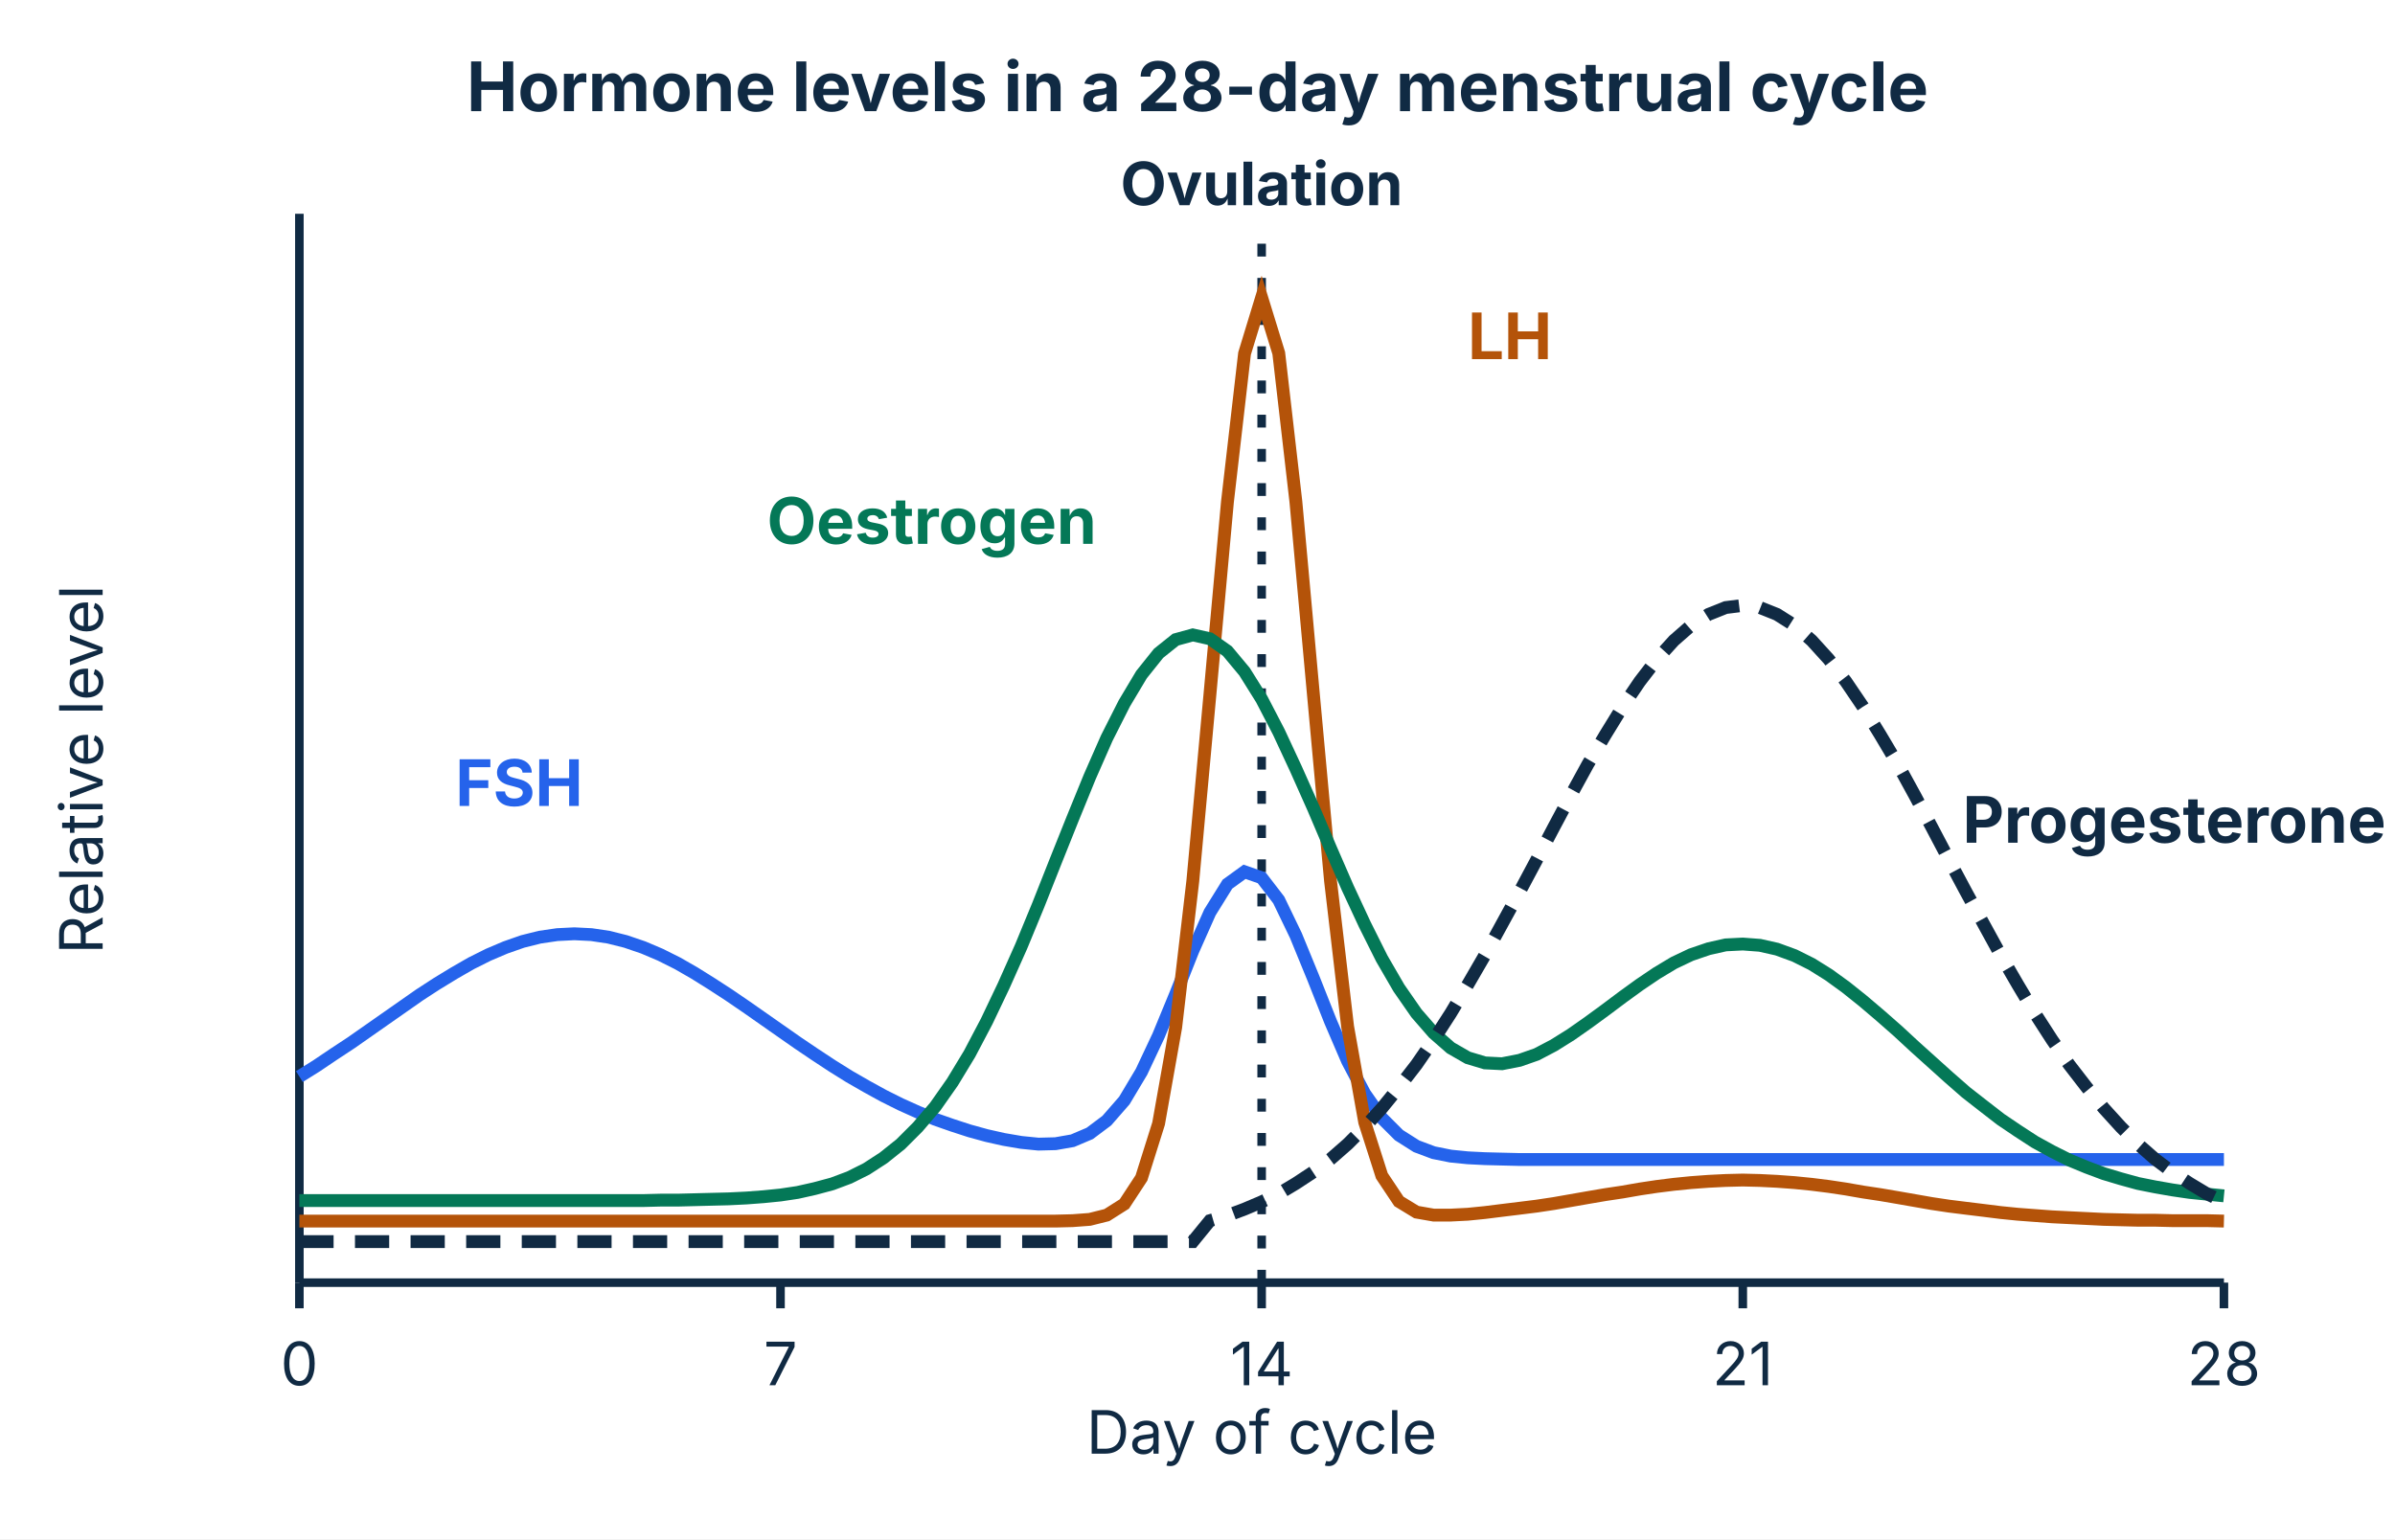
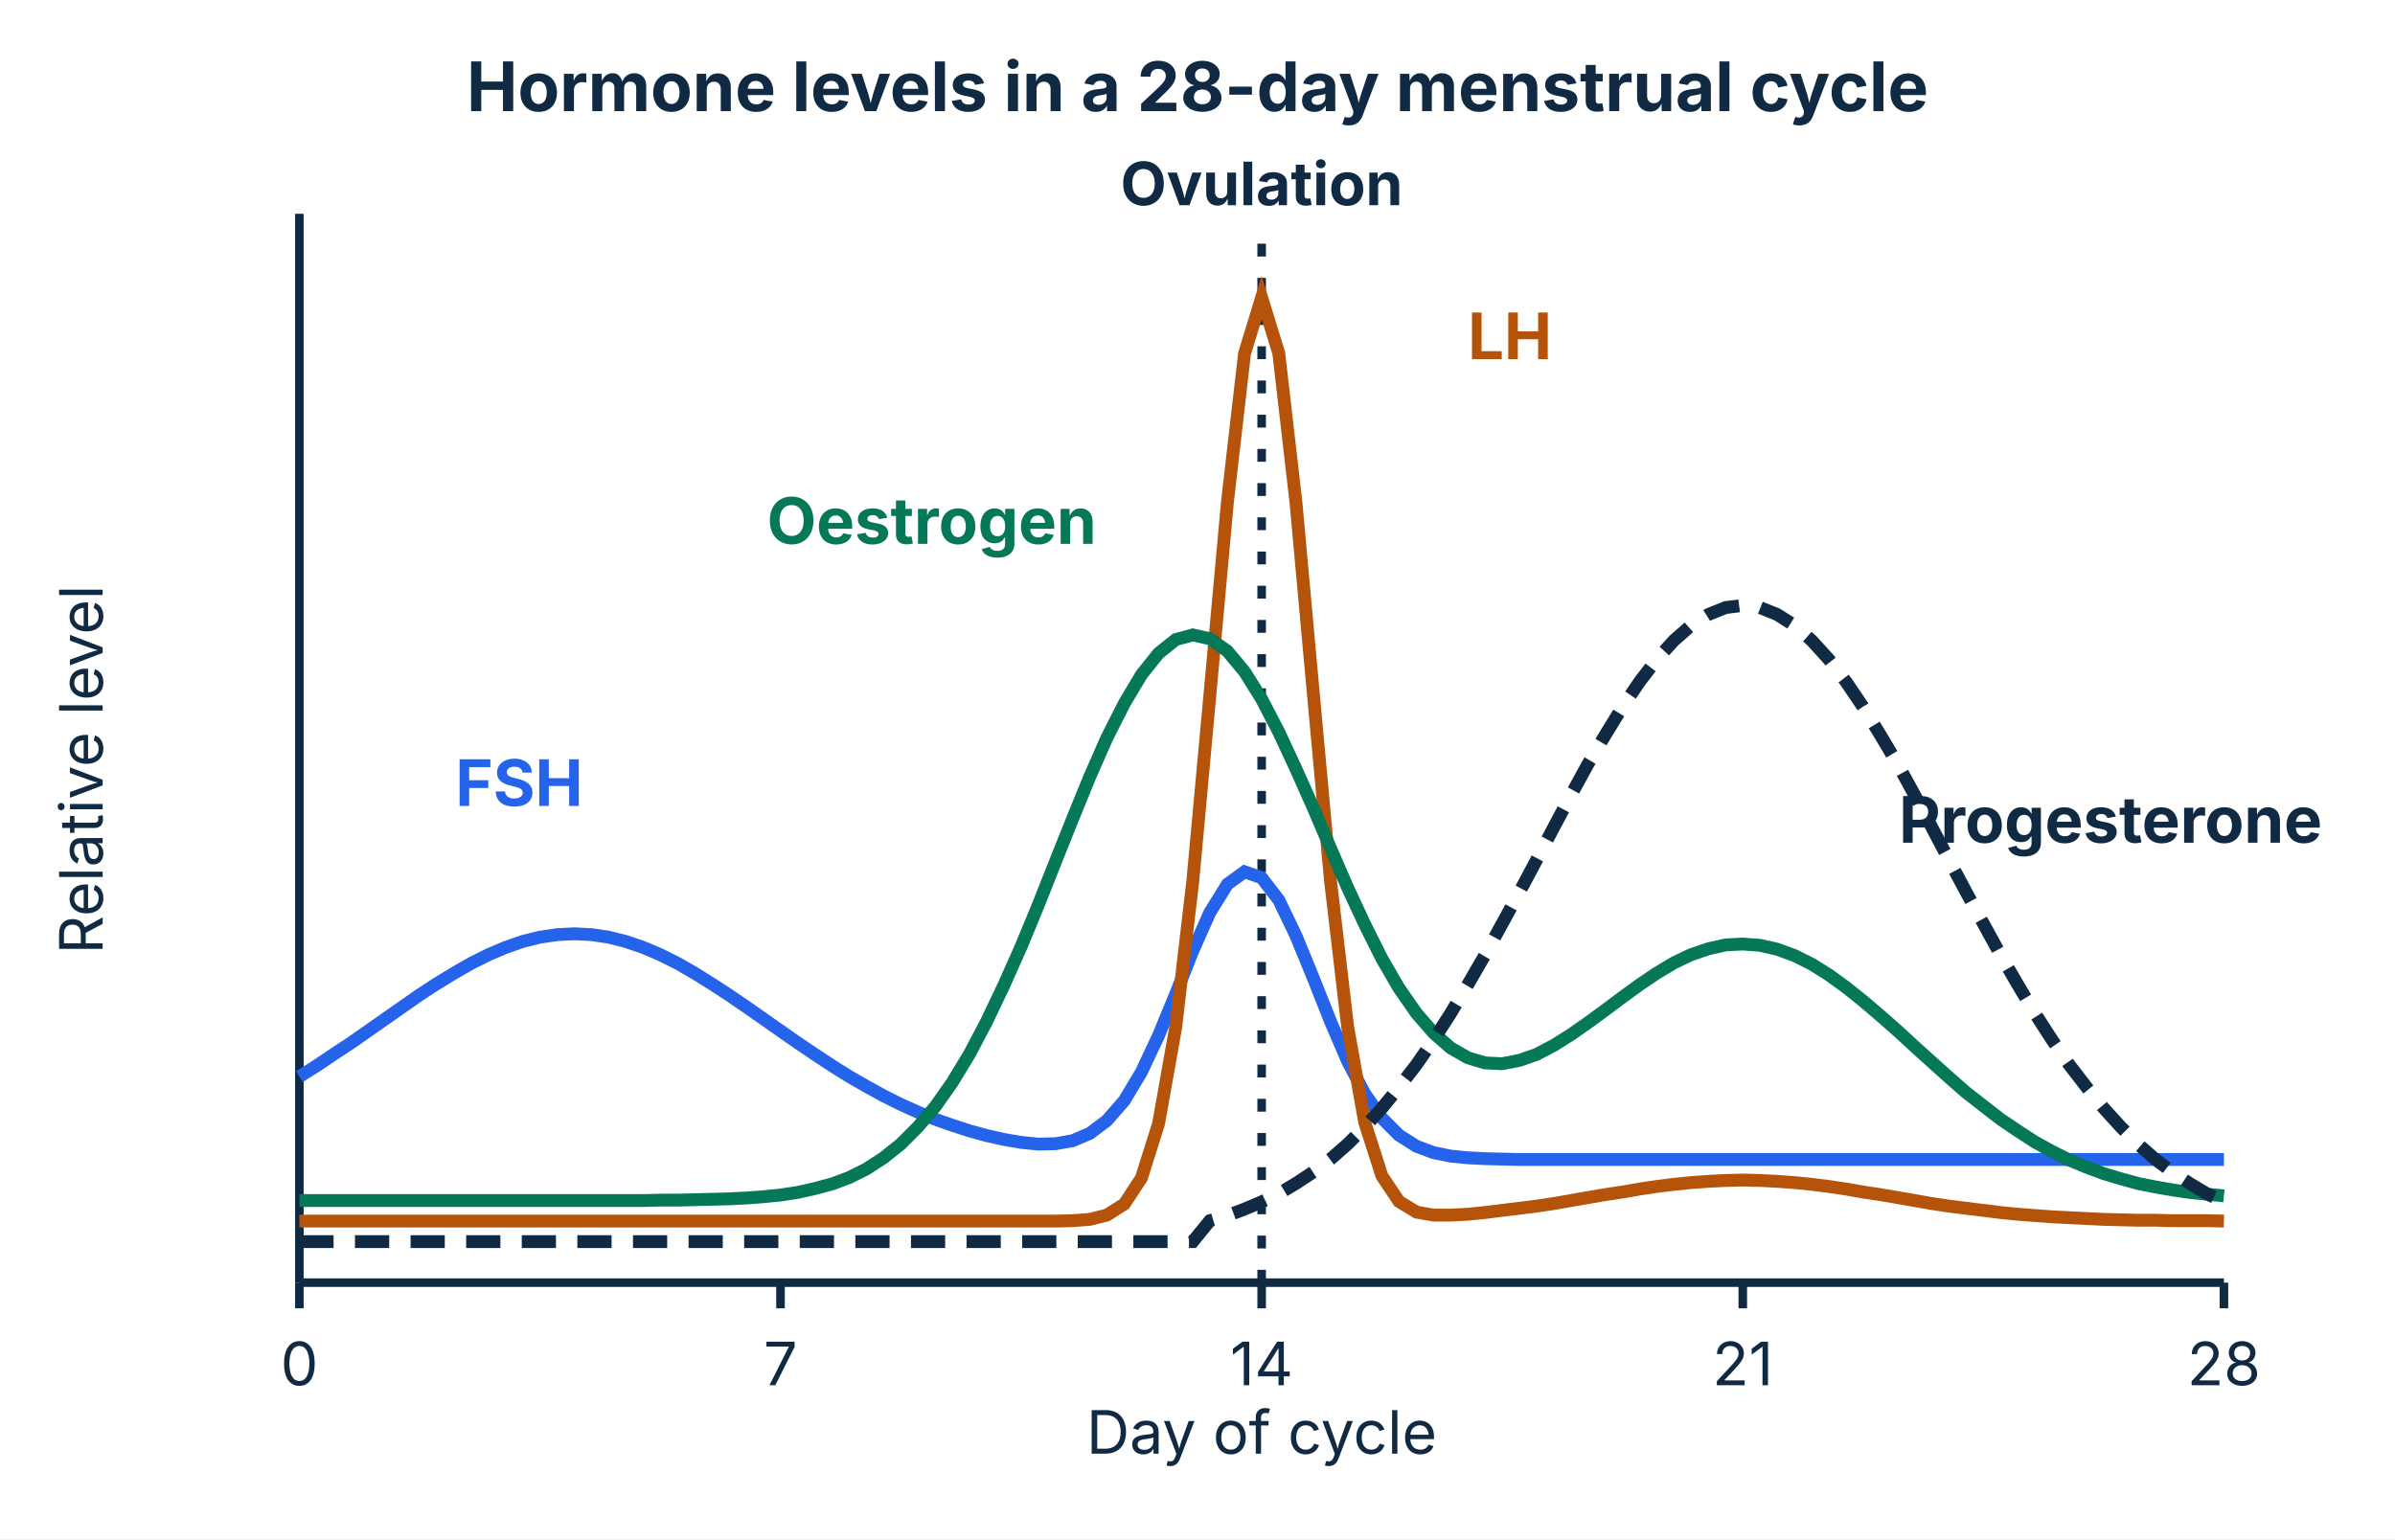
<svg xmlns="http://www.w3.org/2000/svg" viewBox="0 0 560 360" font-family="Inter, Arial, sans-serif" role="img">
  <rect x="0" y="0" width="560" height="360" fill="#FFFFFF" />
  <defs>
    <marker id="ah" viewBox="0 0 10 10" refX="9" refY="5" markerWidth="7" markerHeight="7" orient="auto-start-reverse">
      <path d="M0,0 L10,5 L0,10 z" fill="#102A43" />
    </marker>
    <marker id="ab" viewBox="0 0 10 10" refX="9" refY="5" markerWidth="7" markerHeight="7" orient="auto-start-reverse">
      <path d="M0,0 L10,5 L0,10 z" fill="#2563EB" />
    </marker>
    <marker id="aa" viewBox="0 0 10 10" refX="9" refY="5" markerWidth="7" markerHeight="7" orient="auto-start-reverse">
      <path d="M0,0 L10,5 L0,10 z" fill="#B45309" />
    </marker>
  </defs>
  <text x="280" y="26" font-size="16" text-anchor="middle" fill="#102A43" font-weight="700">Hormone levels in a 28-day menstrual cycle</text>
  <line x1="70" y1="300" x2="520" y2="300" stroke="#102A43" stroke-width="2" />
  <line x1="70" y1="300" x2="70" y2="50" stroke="#102A43" stroke-width="2" />
  <line x1="70" y1="300" x2="70" y2="306" stroke="#102A43" stroke-width="2" />
  <text x="70" y="324" font-size="14" text-anchor="middle" fill="#102A43" font-weight="400">0</text>
  <line x1="182.5" y1="300" x2="182.5" y2="306" stroke="#102A43" stroke-width="2" />
  <text x="182.5" y="324" font-size="14" text-anchor="middle" fill="#102A43" font-weight="400">7</text>
  <line x1="295" y1="300" x2="295" y2="306" stroke="#102A43" stroke-width="2" />
  <text x="295" y="324" font-size="14" text-anchor="middle" fill="#102A43" font-weight="400">14</text>
  <line x1="407.5" y1="300" x2="407.5" y2="306" stroke="#102A43" stroke-width="2" />
  <text x="407.5" y="324" font-size="14" text-anchor="middle" fill="#102A43" font-weight="400">21</text>
  <line x1="520" y1="300" x2="520" y2="306" stroke="#102A43" stroke-width="2" />
  <text x="520" y="324" font-size="14" text-anchor="middle" fill="#102A43" font-weight="400">28</text>
  <text x="295" y="340" font-size="14" text-anchor="middle" fill="#102A43" font-weight="400">Day of cycle</text>
  <text x="24" y="180" font-size="14" text-anchor="middle" fill="#102A43" font-weight="400" transform="rotate(-90 24 180)">Relative level</text>
  <line x1="295" y1="300" x2="295" y2="54" stroke="#102A43" stroke-width="2" stroke-dasharray="3 5" />
  <text x="295" y="48" font-size="14" text-anchor="middle" fill="#102A43" font-weight="700">Ovulation</text>
  <rect x="70" y="334" width="80.4" height="0.1" rx="0" fill="none" stroke="none" stroke-width="0" />
  <polyline points="70,251.8 74,249.3 78,246.6 82.1,243.9 86.1,241.1 90.1,238.3 94.1,235.5 98.1,232.7 102.1,230.1 106.2,227.6 110.2,225.3 114.2,223.3 118.2,221.6 122.2,220.2 126.2,219.2 130.3,218.6 134.3,218.4 138.3,218.6 142.3,219.2 146.3,220.2 150.4,221.6 154.4,223.3 158.4,225.3 162.4,227.6 166.4,230.1 170.4,232.7 174.5,235.5 178.5,238.3 182.5,241.1 186.5,243.9 190.5,246.6 194.6,249.3 198.6,251.8 202.6,254.1 206.6,256.3 210.6,258.3 214.6,260.1 218.7,261.8 222.7,263.2 226.7,264.5 230.7,265.6 234.7,266.5 238.8,267.2 242.8,267.6 246.8,267.5 250.8,266.8 254.8,265.1 258.8,262.1 262.9,257.4 266.9,250.7 270.9,242.2 274.9,232.5 278.9,222.4 282.9,213.4 287,206.8 291,203.9 295,205.3 299,210.5 303,218.8 307.1,228.8 311.1,238.9 315.1,248.2 319.1,255.8 323.1,261.5 327.1,265.5 331.2,268.1 335.2,269.6 339.2,270.4 343.2,270.8 347.2,271 351.2,271.1 355.3,271.2 359.3,271.2 363.3,271.2 367.3,271.2 371.3,271.2 375.4,271.2 379.4,271.2 383.4,271.2 387.4,271.2 391.4,271.2 395.4,271.2 399.5,271.2 403.5,271.2 407.5,271.2 411.5,271.2 415.5,271.2 419.6,271.2 423.6,271.2 427.6,271.2 431.6,271.2 435.6,271.2 439.6,271.2 443.7,271.2 447.7,271.2 451.7,271.2 455.7,271.2 459.7,271.2 463.8,271.2 467.8,271.2 471.8,271.2 475.8,271.2 479.8,271.2 483.8,271.2 487.9,271.2 491.9,271.2 495.9,271.2 499.9,271.2 503.9,271.2 507.9,271.2 512,271.2 516,271.2 520,271.2" fill="none" stroke="#2563EB" stroke-width="3" />
  <polyline points="70,285.6 74,285.6 78,285.6 82.1,285.6 86.1,285.6 90.1,285.6 94.1,285.6 98.1,285.6 102.1,285.6 106.2,285.6 110.2,285.6 114.2,285.6 118.2,285.6 122.2,285.6 126.2,285.6 130.3,285.6 134.3,285.6 138.3,285.6 142.3,285.6 146.3,285.6 150.4,285.6 154.4,285.6 158.4,285.6 162.4,285.6 166.4,285.6 170.4,285.6 174.5,285.6 178.5,285.6 182.5,285.6 186.5,285.6 190.5,285.6 194.6,285.6 198.6,285.6 202.6,285.6 206.6,285.6 210.6,285.6 214.6,285.6 218.7,285.6 222.7,285.6 226.7,285.6 230.7,285.6 234.7,285.6 238.8,285.6 242.8,285.6 246.8,285.6 250.8,285.5 254.8,285.2 258.8,284.2 262.9,281.6 266.9,275.5 270.9,262.8 274.9,240.3 278.9,206.1 282.9,162.5 287,117.4 291,82.7 295,69.6 299,82.6 303,117.3 307.1,162.4 311.1,206 315.1,240.1 319.1,262.5 323.1,275 327.1,281 331.2,283.5 335.2,284.2 339.2,284.2 343.2,284 347.2,283.6 351.2,283.1 355.3,282.6 359.3,282.1 363.3,281.5 367.3,280.8 371.3,280.1 375.4,279.4 379.4,278.8 383.4,278.1 387.4,277.5 391.4,277 395.4,276.6 399.5,276.3 403.5,276.1 407.5,276 411.5,276.1 415.5,276.3 419.6,276.6 423.6,277 427.6,277.5 431.6,278.1 435.6,278.8 439.6,279.4 443.7,280.1 447.7,280.8 451.7,281.5 455.7,282.1 459.7,282.6 463.8,283.1 467.8,283.6 471.8,284 475.8,284.3 479.8,284.6 483.8,284.8 487.9,285 491.9,285.2 495.9,285.3 499.9,285.4 503.9,285.4 507.9,285.5 512,285.5 516,285.5 520,285.6" fill="none" stroke="#B45309" stroke-width="3" />
  <polyline points="70,280.8 74,280.8 78,280.8 82.1,280.8 86.1,280.8 90.1,280.8 94.1,280.8 98.1,280.8 102.1,280.8 106.2,280.8 110.2,280.8 114.2,280.8 118.2,280.8 122.2,280.8 126.2,280.8 130.3,280.8 134.3,280.8 138.3,280.8 142.3,280.8 146.3,280.8 150.4,280.8 154.4,280.7 158.4,280.7 162.4,280.6 166.4,280.5 170.4,280.4 174.5,280.2 178.5,279.9 182.5,279.5 186.5,278.9 190.5,278 194.6,276.9 198.6,275.4 202.6,273.4 206.6,270.8 210.6,267.6 214.6,263.6 218.7,258.8 222.7,253.1 226.7,246.5 230.7,238.9 234.7,230.5 238.8,221.3 242.8,211.6 246.8,201.5 250.8,191.5 254.8,181.7 258.8,172.6 262.9,164.5 266.9,157.8 270.9,152.8 274.9,149.6 278.9,148.5 282.9,149.4 287,152.3 291,157.1 295,163.5 299,171.2 303,179.8 307.1,189 311.1,198.4 315.1,207.6 319.1,216.2 323.1,224.2 327.1,231.1 331.2,237 335.2,241.6 339.2,245.1 343.2,247.4 347.2,248.6 351.2,248.8 355.3,248 359.3,246.6 363.3,244.5 367.3,242 371.3,239.2 375.4,236.2 379.4,233.2 383.4,230.3 387.4,227.6 391.4,225.2 395.4,223.3 399.5,221.9 403.5,221 407.5,220.8 411.5,221.1 415.5,222 419.6,223.5 423.6,225.5 427.6,228 431.6,230.9 435.6,234.1 439.6,237.5 443.7,241.1 447.7,244.8 451.7,248.4 455.7,252 459.7,255.5 463.8,258.7 467.8,261.8 471.8,264.5 475.8,267.1 479.8,269.3 483.8,271.3 487.9,273 491.9,274.5 495.9,275.7 499.9,276.8 503.9,277.6 507.9,278.3 512,278.9 516,279.3 520,279.7" fill="none" stroke="#047857" stroke-width="3" />
  <polyline points="70,290.4 74,290.4 78,290.4 82.1,290.4 86.1,290.4 90.1,290.4 94.1,290.4 98.1,290.4 102.1,290.4 106.2,290.4 110.2,290.4 114.2,290.4 118.2,290.4 122.2,290.4 126.2,290.4 130.3,290.4 134.3,290.4 138.3,290.4 142.3,290.4 146.3,290.4 150.4,290.4 154.4,290.4 158.4,290.4 162.4,290.4 166.4,290.4 170.4,290.4 174.5,290.4 178.5,290.4 182.5,290.4 186.5,290.4 190.5,290.4 194.6,290.4 198.6,290.4 202.6,290.4 206.6,290.4 210.6,290.4 214.6,290.4 218.7,290.4 222.7,290.4 226.7,290.4 230.7,290.4 234.7,290.4 238.8,290.4 242.8,290.4 246.8,290.4 250.8,290.4 254.8,290.4 258.8,290.4 262.9,290.4 266.9,290.4 270.9,290.4 274.9,290.4 278.9,290.4 282.9,285.5 287,284.3 291,282.8 295,281.1 299,279.2 303,276.8 307.1,274.1 311.1,271.1 315.1,267.6 319.1,263.6 323.1,259.2 327.1,254.3 331.2,249 335.2,243.2 339.2,237 343.2,230.3 347.2,223.4 351.2,216.1 355.3,208.6 359.3,201.1 363.3,193.5 367.3,186 371.3,178.7 375.4,171.8 379.4,165.3 383.4,159.4 387.4,154.2 391.4,149.8 395.4,146.3 399.5,143.7 403.5,142.1 407.5,141.6 411.5,142.1 415.5,143.7 419.6,146.3 423.6,149.8 427.6,154.2 431.6,159.4 435.6,165.3 439.6,171.8 443.7,178.7 447.7,186 451.7,193.5 455.7,201.1 459.7,208.6 463.8,216.1 467.8,223.4 471.8,230.3 475.8,237 479.8,243.2 483.8,249 487.9,254.3 491.9,259.2 495.9,263.6 499.9,267.6 503.9,271.1 507.9,274.1 512,276.8 516,279.2 520,281.1" fill="none" stroke="#102A43" stroke-width="3" stroke-dasharray="8 5" />
  <text x="121.4" y="188.5" font-size="15" text-anchor="middle" fill="#2563EB" font-weight="700">FSH</text>
  <text x="343.2" y="84" font-size="15" text-anchor="start" fill="#B45309" font-weight="700">LH</text>
  <text x="256.4" y="127.2" font-size="15" text-anchor="end" fill="#047857" font-weight="700">Oestrogen</text>
-   <text x="458.9" y="197.1" font-size="15" text-anchor="start" fill="#102A43" font-weight="700">Progesterone</text>
+   <text x="444.0" y="197.1" font-size="15" text-anchor="start" fill="#102A43" font-weight="700">Progesterone</text>
</svg>
